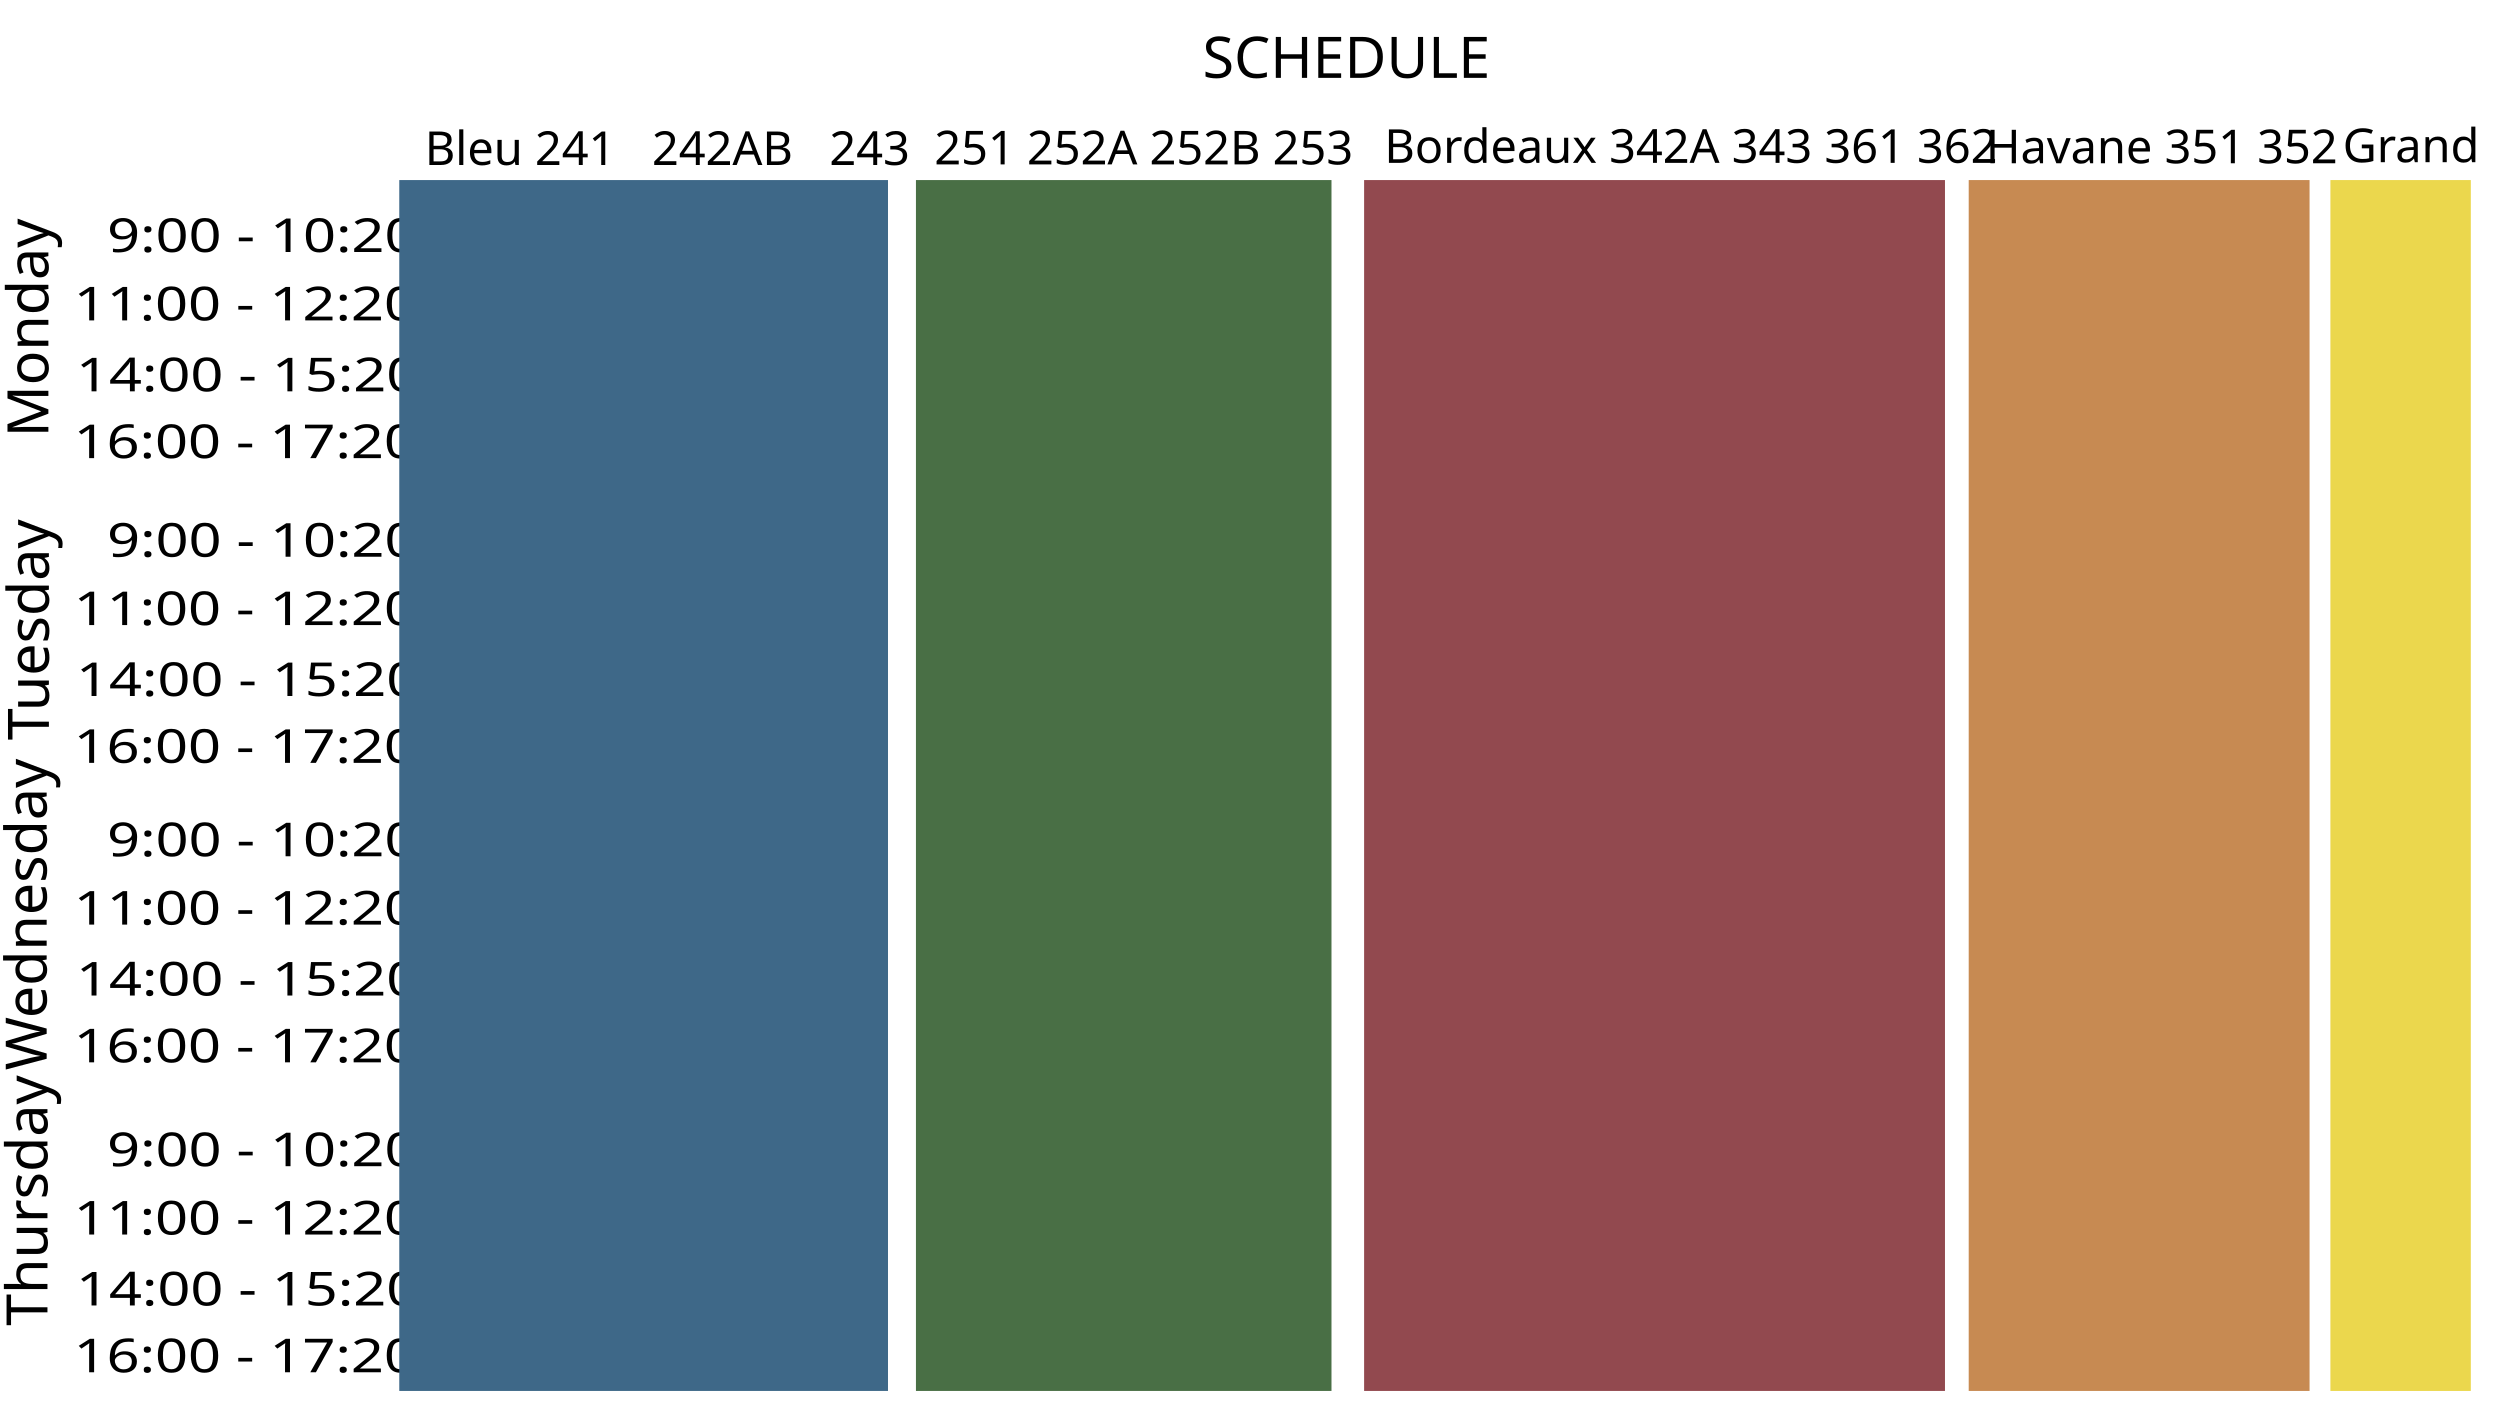
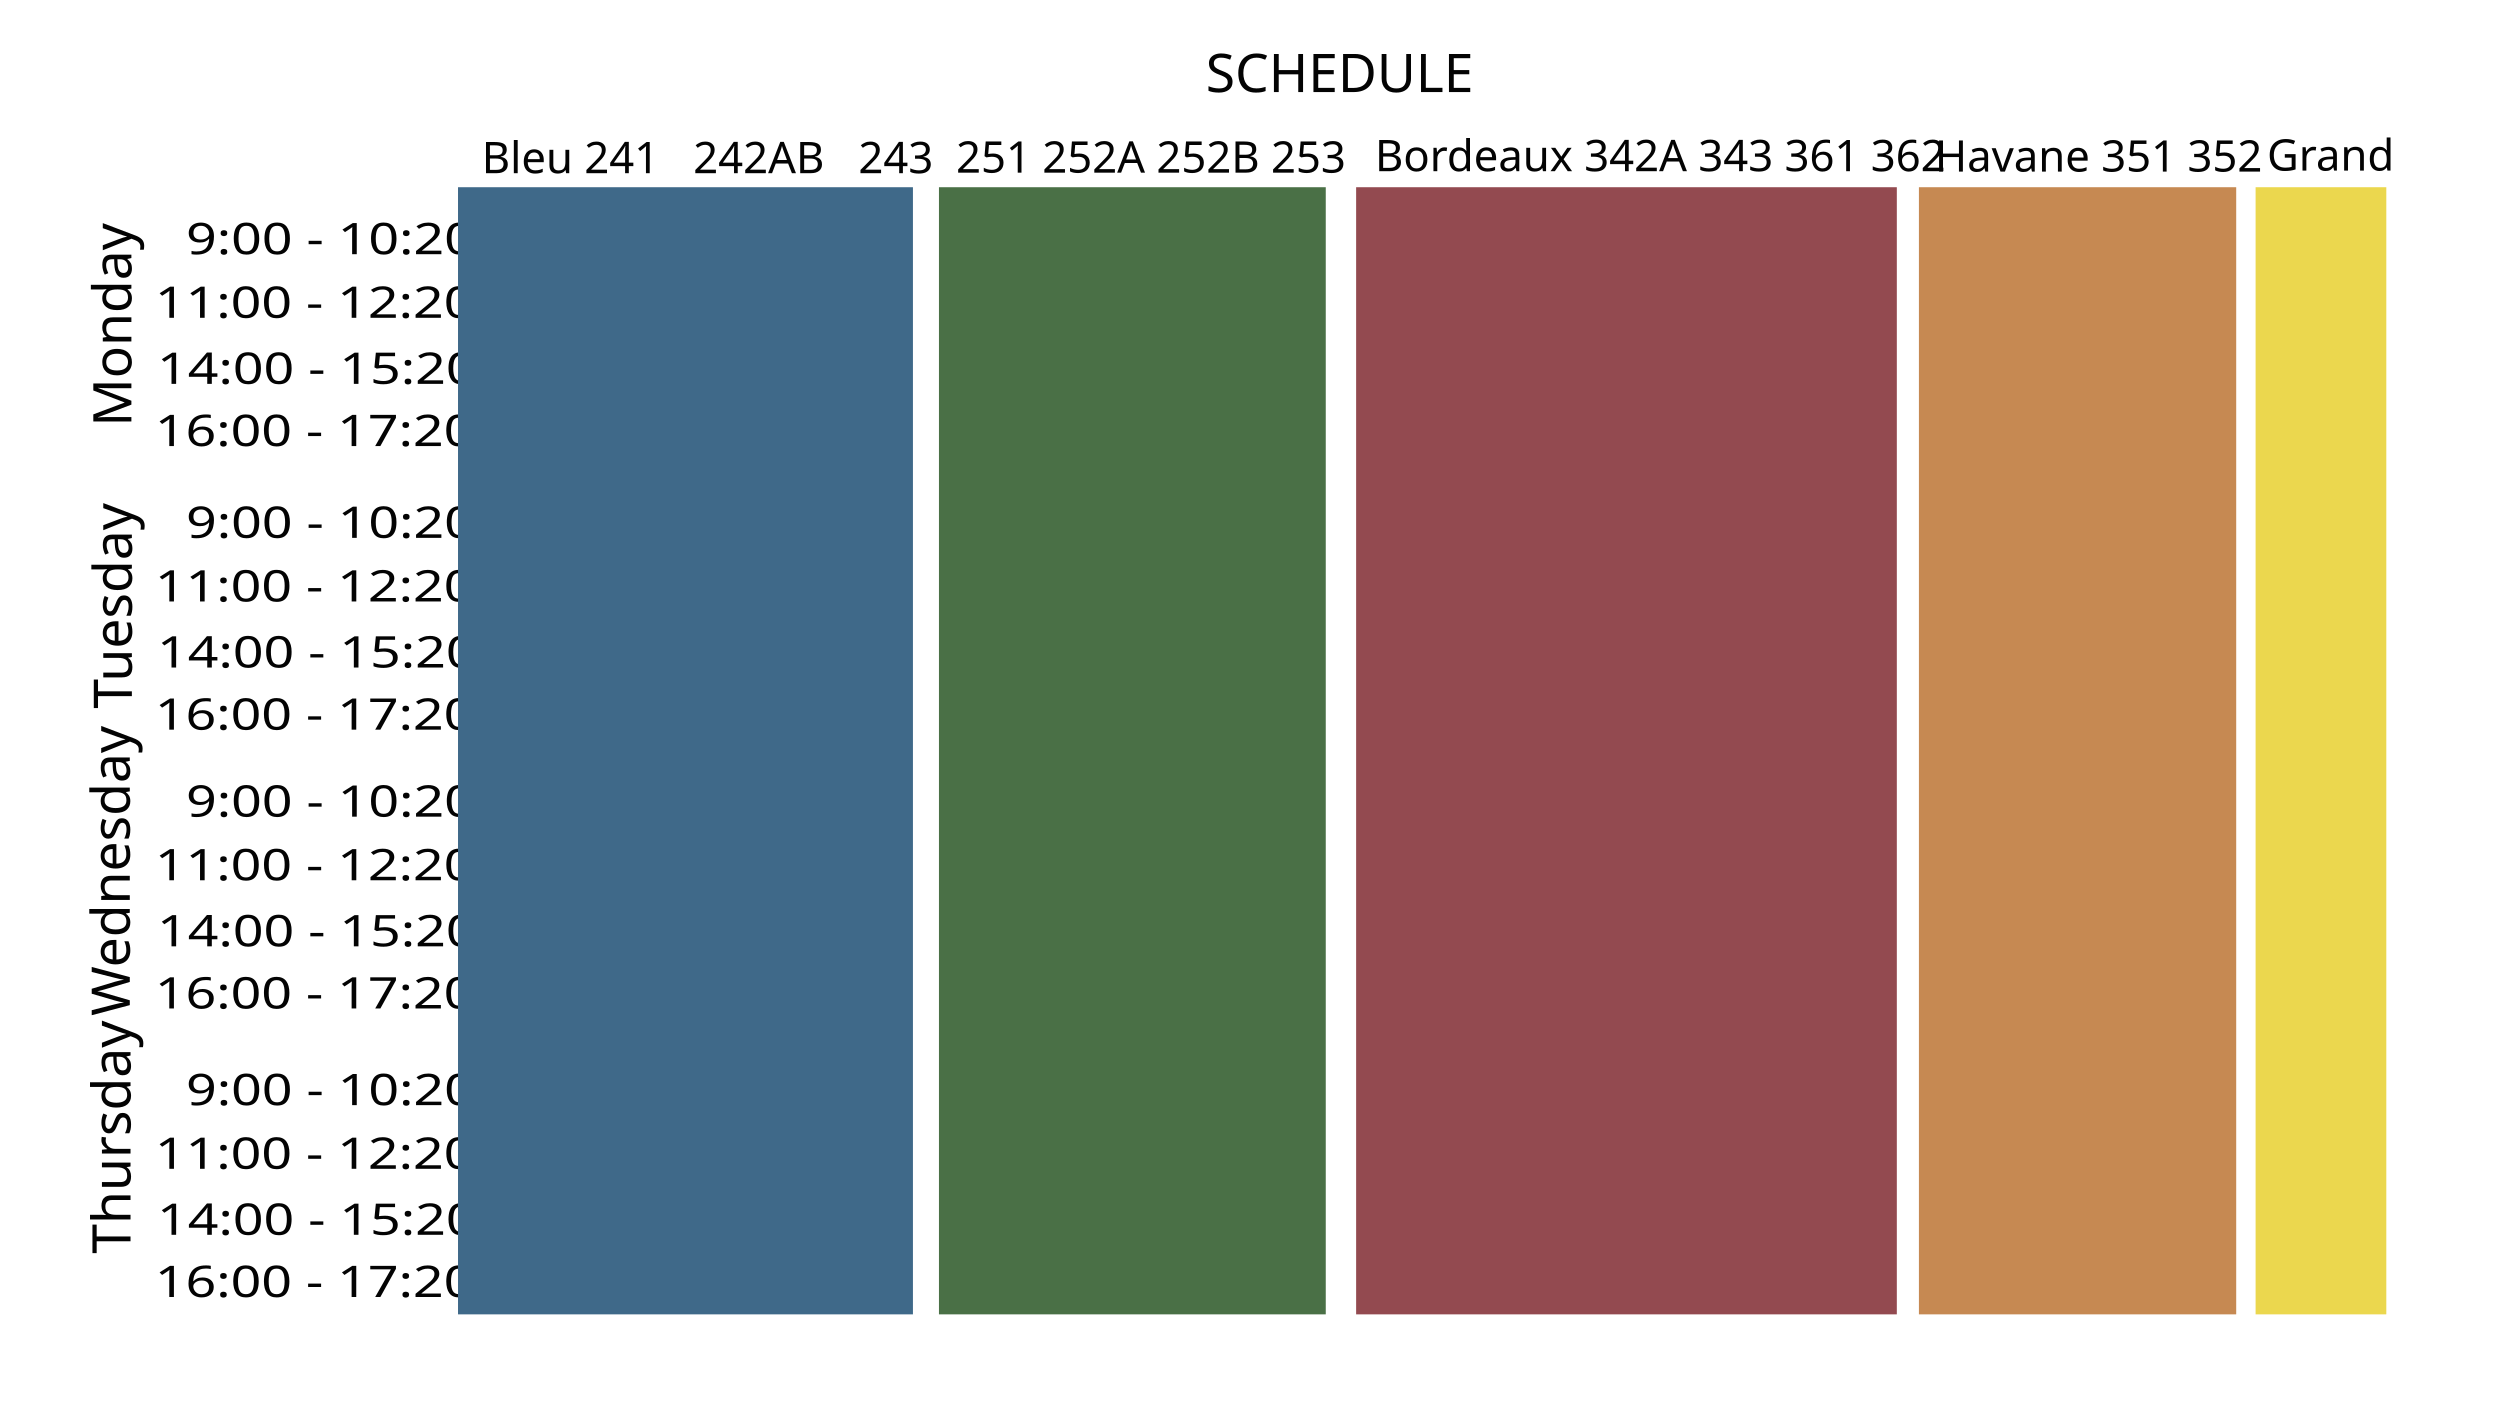
- <svg xmlns="http://www.w3.org/2000/svg" version="1.1" x="0px" y="0px" width="435.5px" height="245px" viewBox="0 0 435.5 245" enable-background="new 0 0 435.5 245" xml:space="preserve">
-   <g id="Grupo_1_1_">
-     <g id="_x31_6:00_-_17:20_3_">
-       <text transform="matrix(1.2296 0 0 1 12.8203 79.8032)" font-family="'GillSans-Light'" font-size="8.167">16:00 - 17:20</text>
-     </g>
-     <g id="_x31_4:00_-_15:20_3_">
-       <text transform="matrix(1.2296 0 0 1 13.2358 68.1646)" font-family="'GillSans-Light'" font-size="8.167">14:00 - 15:20</text>
-     </g>
-     <g id="_x31_1:00_-_12:20_3_">
-       <text transform="matrix(1.2296 0 0 1 12.8291 55.8086)" font-family="'GillSans-Light'" font-size="8.167">11:00 - 12:20</text>
-     </g>
-     <g id="_x39_:00_-_10:20_3_">
-       <text transform="matrix(1.2296 0 0 1 18.6602 43.8999)" font-family="'GillSans-Light'" font-size="8.167">9:00 - 10:20</text>
+ <svg xmlns="http://www.w3.org/2000/svg" version="1.1" id="Layer_1" x="0px" y="0px" width="1742px" height="980px" viewBox="0 0 1742 980" enable-background="new 0 0 1742 980" xml:space="preserve">
+   <text transform="matrix(1.2296 0 0 1 107.9072 310.7983)" fill="#030303" font-family="'GillSans-Light'" font-size="30.408">16:00 - 17:20</text>
+   <text transform="matrix(1.2296 0 0 1 109.4521 267.4639)" fill="#030303" font-family="'GillSans-Light'" font-size="30.408">14:00 - 15:20</text>
+   <text transform="matrix(1.2296 0 0 1 107.9409 221.4585)" fill="#030303" font-family="'GillSans-Light'" font-size="30.408">11:00 - 12:20</text>
+   <text transform="matrix(1.2296 0 0 1 129.6499 177.1167)" fill="#030303" font-family="'GillSans-Light'" font-size="30.408">9:00 - 10:20</text>
+   <text transform="matrix(1.2296 0 0 1 107.9072 508.4492)" fill="#030303" font-family="'GillSans-Light'" font-size="30.408">16:00 - 17:20</text>
+   <text transform="matrix(1.2296 0 0 1 109.4521 465.1128)" fill="#030303" font-family="'GillSans-Light'" font-size="30.408">14:00 - 15:20</text>
+   <text transform="matrix(1.2296 0 0 1 107.9409 419.1079)" fill="#030303" font-family="'GillSans-Light'" font-size="30.408">11:00 - 12:20</text>
+   <text transform="matrix(1.2296 0 0 1 129.6499 374.7681)" fill="#030303" font-family="'GillSans-Light'" font-size="30.408">9:00 - 10:20</text>
+   <text transform="matrix(1.2296 0 0 1 107.9072 702.7207)" fill="#030303" font-family="'GillSans-Light'" font-size="30.408">16:00 - 17:20</text>
+   <text transform="matrix(1.2296 0 0 1 109.4521 659.3857)" fill="#030303" font-family="'GillSans-Light'" font-size="30.408">14:00 - 15:20</text>
+   <text transform="matrix(1.2296 0 0 1 107.9409 613.377)" fill="#030303" font-family="'GillSans-Light'" font-size="30.408">11:00 - 12:20</text>
+   <text transform="matrix(1.2296 0 0 1 129.6499 569.0391)" fill="#030303" font-family="'GillSans-Light'" font-size="30.408">9:00 - 10:20</text>
+   <text transform="matrix(1.2296 0 0 1 107.9072 903.7471)" fill="#030303" font-family="'GillSans-Light'" font-size="30.408">16:00 - 17:20</text>
+   <text transform="matrix(1.2296 0 0 1 109.4521 860.4121)" fill="#030303" font-family="'GillSans-Light'" font-size="30.408">14:00 - 15:20</text>
+   <text transform="matrix(1.2296 0 0 1 107.9409 814.4072)" fill="#030303" font-family="'GillSans-Light'" font-size="30.408">11:00 - 12:20</text>
+   <text transform="matrix(1.2296 0 0 1 129.6499 770.0654)" fill="#030303" font-family="'GillSans-Light'" font-size="30.408">9:00 - 10:20</text>
+   <text transform="matrix(0.9999 0 0 1 335.6929 120.6626)" fill="#030303" font-family="'GillSans-Light'" font-size="30.408">Bleu 241   242AB   243</text>
+   <text transform="matrix(0.9999 0 0 1 666.189 120.2944)" fill="#030303" font-family="'GillSans-Light'" font-size="30.408">251 252A 252B 253</text>
+   <text transform="matrix(0.9999 0 0 1 958.0811 119.2778)" fill="#030303" font-family="'GillSans-Light'" font-size="30.408">Bordeaux 342A 343 361 362</text>
+   <text transform="matrix(0.9999 0 0 1 1348.188 119.5566)" fill="#030303" font-family="'GillSans-Light'" font-size="30.408">Havane 351 352</text>
+   <text transform="matrix(0.9999 0 0 1 1579.674 118.8765)" fill="#030303" font-family="'GillSans-Light'" font-size="30.408">Grand</text>
+   <text transform="matrix(8.183381e-16 -1.0001 1 -1.066992e-15 91.5498 297.2817)" fill="#030303" font-family="'GillSans-Light'" font-size="37.16">Monday</text>
+   <text transform="matrix(0 -1.0001 1 0 91.8823 493.7334)" fill="#030303" font-family="'GillSans-Light'" font-size="37.16">Tuesday</text>
+   <text transform="matrix(1.118932e-15 -1.0001 1 2.133984e-15 90.438 707.8486)" fill="#030303" font-family="'GillSans-Light'" font-size="37.16">Wednesday</text>
+   <text transform="matrix(-5.379962e-16 -1.0001 1 0 90.9507 873.5479)" fill="#030303" font-family="'GillSans-Light'" font-size="37.16">Thursday</text>
+   <g id="Bleu">
+     <g>
+       <rect x="319.143" y="130.453" fill="#3F6989" width="316.991" height="785.395" />
    </g>
  </g>
-   <g id="Grupo_1_copia_1_">
-     <g id="_x31_6:00_-_17:20_2_">
-       <text transform="matrix(1.2296 0 0 1 12.8203 132.8867)" font-family="'GillSans-Light'" font-size="8.167">16:00 - 17:20</text>
-     </g>
-     <g id="_x31_4:00_-_15:20_2_">
-       <text transform="matrix(1.2296 0 0 1 13.2358 121.2476)" font-family="'GillSans-Light'" font-size="8.167">14:00 - 15:20</text>
-     </g>
-     <g id="_x31_1:00_-_12:20_2_">
-       <text transform="matrix(1.2296 0 0 1 12.8291 108.8921)" font-family="'GillSans-Light'" font-size="8.167">11:00 - 12:20</text>
-     </g>
-     <g id="_x39_:00_-_10:20_2_">
-       <text transform="matrix(1.2296 0 0 1 18.6602 96.9834)" font-family="'GillSans-Light'" font-size="8.167">9:00 - 10:20</text>
+   <g id="Green">
+     <g>
+       <rect x="654.266" y="130.453" fill="#4A7046" width="269.524" height="785.395" />
    </g>
  </g>
-   <g id="Grupo_1_copia_2_1_">
-     <g id="_x31_6:00_-_17:20_1_">
-       <text transform="matrix(1.2296 0 0 1 12.8203 185.0625)" font-family="'GillSans-Light'" font-size="8.167">16:00 - 17:20</text>
-     </g>
-     <g id="_x31_4:00_-_15:20_1_">
-       <text transform="matrix(1.2296 0 0 1 13.2358 173.4238)" font-family="'GillSans-Light'" font-size="8.167">14:00 - 15:20</text>
-     </g>
-     <g id="_x31_1:00_-_12:20_1_">
-       <text transform="matrix(1.2296 0 0 1 12.8291 161.0674)" font-family="'GillSans-Light'" font-size="8.167">11:00 - 12:20</text>
-     </g>
-     <g id="_x39_:00_-_10:20_1_">
-       <text transform="matrix(1.2296 0 0 1 18.6602 149.1592)" font-family="'GillSans-Light'" font-size="8.167">9:00 - 10:20</text>
+   <g id="Bordeaux">
+     <g>
+       <rect x="944.951" y="130.453" fill="#934A50" width="376.756" height="785.395" />
    </g>
  </g>
-   <g id="Grupo_1_copia_3_1_">
-     <g id="_x31_6:00_-_17:20">
-       <text transform="matrix(1.2296 0 0 1 12.8203 239.0527)" font-family="'GillSans-Light'" font-size="8.167">16:00 - 17:20</text>
-     </g>
-     <g id="_x31_4:00_-_15:20">
-       <text transform="matrix(1.2296 0 0 1 13.2358 227.4141)" font-family="'GillSans-Light'" font-size="8.167">14:00 - 15:20</text>
-     </g>
-     <g id="_x31_1:00_-_12:20">
-       <text transform="matrix(1.2296 0 0 1 12.8291 215.0586)" font-family="'GillSans-Light'" font-size="8.167">11:00 - 12:20</text>
-     </g>
-     <g id="_x39_:00_-_10:20">
-       <text transform="matrix(1.2296 0 0 1 18.6602 203.1494)" font-family="'GillSans-Light'" font-size="8.167">9:00 - 10:20</text>
+   <g id="Bordeaux_copia">
+     <g>
+       <rect x="1337.103" y="130.453" fill="#C68952" width="221.083" height="785.395" />
    </g>
  </g>
-   <g id="Bleu_241___242AB___243">
-     <text transform="matrix(0.9999 0 0 1 73.9985 28.7378)" font-family="'GillSans-Light'" font-size="8.167">Bleu 241   242AB   243</text>
-   </g>
-   <g id="_x32_51_252A_252B_253">
-     <text transform="matrix(0.9999 0 0 1 162.7598 28.6387)" font-family="'GillSans-Light'" font-size="8.167">251 252A 252B 253</text>
-   </g>
-   <g id="Bordeaux_342A_343_361_362">
-     <text transform="matrix(0.9999 0 0 1 241.1543 28.3657)" font-family="'GillSans-Light'" font-size="8.167">Bordeaux 342A 343 361 362</text>
-   </g>
-   <g id="Havane_351_352">
-     <text transform="matrix(0.9999 0 0 1 345.9268 28.4404)" font-family="'GillSans-Light'" font-size="8.167">Havane 351 352</text>
-   </g>
-   <g id="Grand">
-     <text transform="matrix(0.9999 0 0 1 408.0977 28.2578)" font-family="'GillSans-Light'" font-size="8.167">Grand</text>
-   </g>
-   <g id="Monday">
-     <text transform="matrix(8.183382e-16 -1.0001 1 -1.066992e-15 8.4277 76.1733)" font-family="'GillSans-Light'" font-size="9.98">Monday</text>
-   </g>
-   <g id="Tuesday">
-     <text transform="matrix(0 -1.0001 1 0 8.5166 128.9346)" font-family="'GillSans-Light'" font-size="9.98">Tuesday</text>
-   </g>
-   <g id="Wednesday">
-     <text transform="matrix(1.118932e-15 -1.0001 1 2.133984e-15 8.1289 186.4395)" font-family="'GillSans-Light'" font-size="9.98">Wednesday</text>
-   </g>
-   <g id="Thursday">
-     <text transform="matrix(-5.379963e-16 -1.0001 1 0 8.2666 230.9414)" font-family="'GillSans-Light'" font-size="9.98">Thursday</text>
-   </g>
-   <g id="Bleu_1_" enable-background="new    ">
-     <g id="Bleu">
-       <g>
-         <rect x="69.553" y="31.367" fill="#3E6888" width="85.135" height="210.936" />
-       </g>
+   <g id="Bordeaux_copia_2">
+     <g>
+       <rect x="1571.701" y="130.453" fill="#EBD74E" width="91.078" height="785.395" />
    </g>
  </g>
-   <g id="Green_1_" enable-background="new    ">
-     <g id="Green">
-       <g>
-         <rect x="159.558" y="31.367" fill="#496F45" width="72.387" height="210.936" />
-       </g>
-     </g>
-   </g>
-   <g id="Bordeaux_1_" enable-background="new    ">
-     <g id="Bordeaux">
-       <g>
-         <rect x="237.628" y="31.367" fill="#92494F" width="101.187" height="210.936" />
-       </g>
-     </g>
-   </g>
-   <g id="Bordeaux_copia_1_" enable-background="new    ">
-     <g id="Bordeaux_copia">
-       <g>
-         <rect x="342.949" y="31.367" fill="#C78A52" width="59.377" height="210.936" />
-       </g>
-     </g>
-   </g>
-   <g id="Bordeaux_copia_2_1_" enable-background="new    ">
-     <g id="Bordeaux_copia_2">
-       <g>
-         <rect x="405.956" y="31.367" fill="#EBD74D" width="24.461" height="210.936" />
-       </g>
-     </g>
-   </g>
-   <g id="SCHEDULE">
-     <text transform="matrix(0.9999 0 0 1 209.4888 13.5605)" font-family="'GillSans-Light'" font-size="9.982">SCHEDULE</text>
-   </g>
+   <text transform="matrix(0.9999 0 0 1 840.1772 64.1528)" fill="#030303" font-family="'GillSans-Light'" font-size="37.165">SCHEDULE</text>
</svg>
